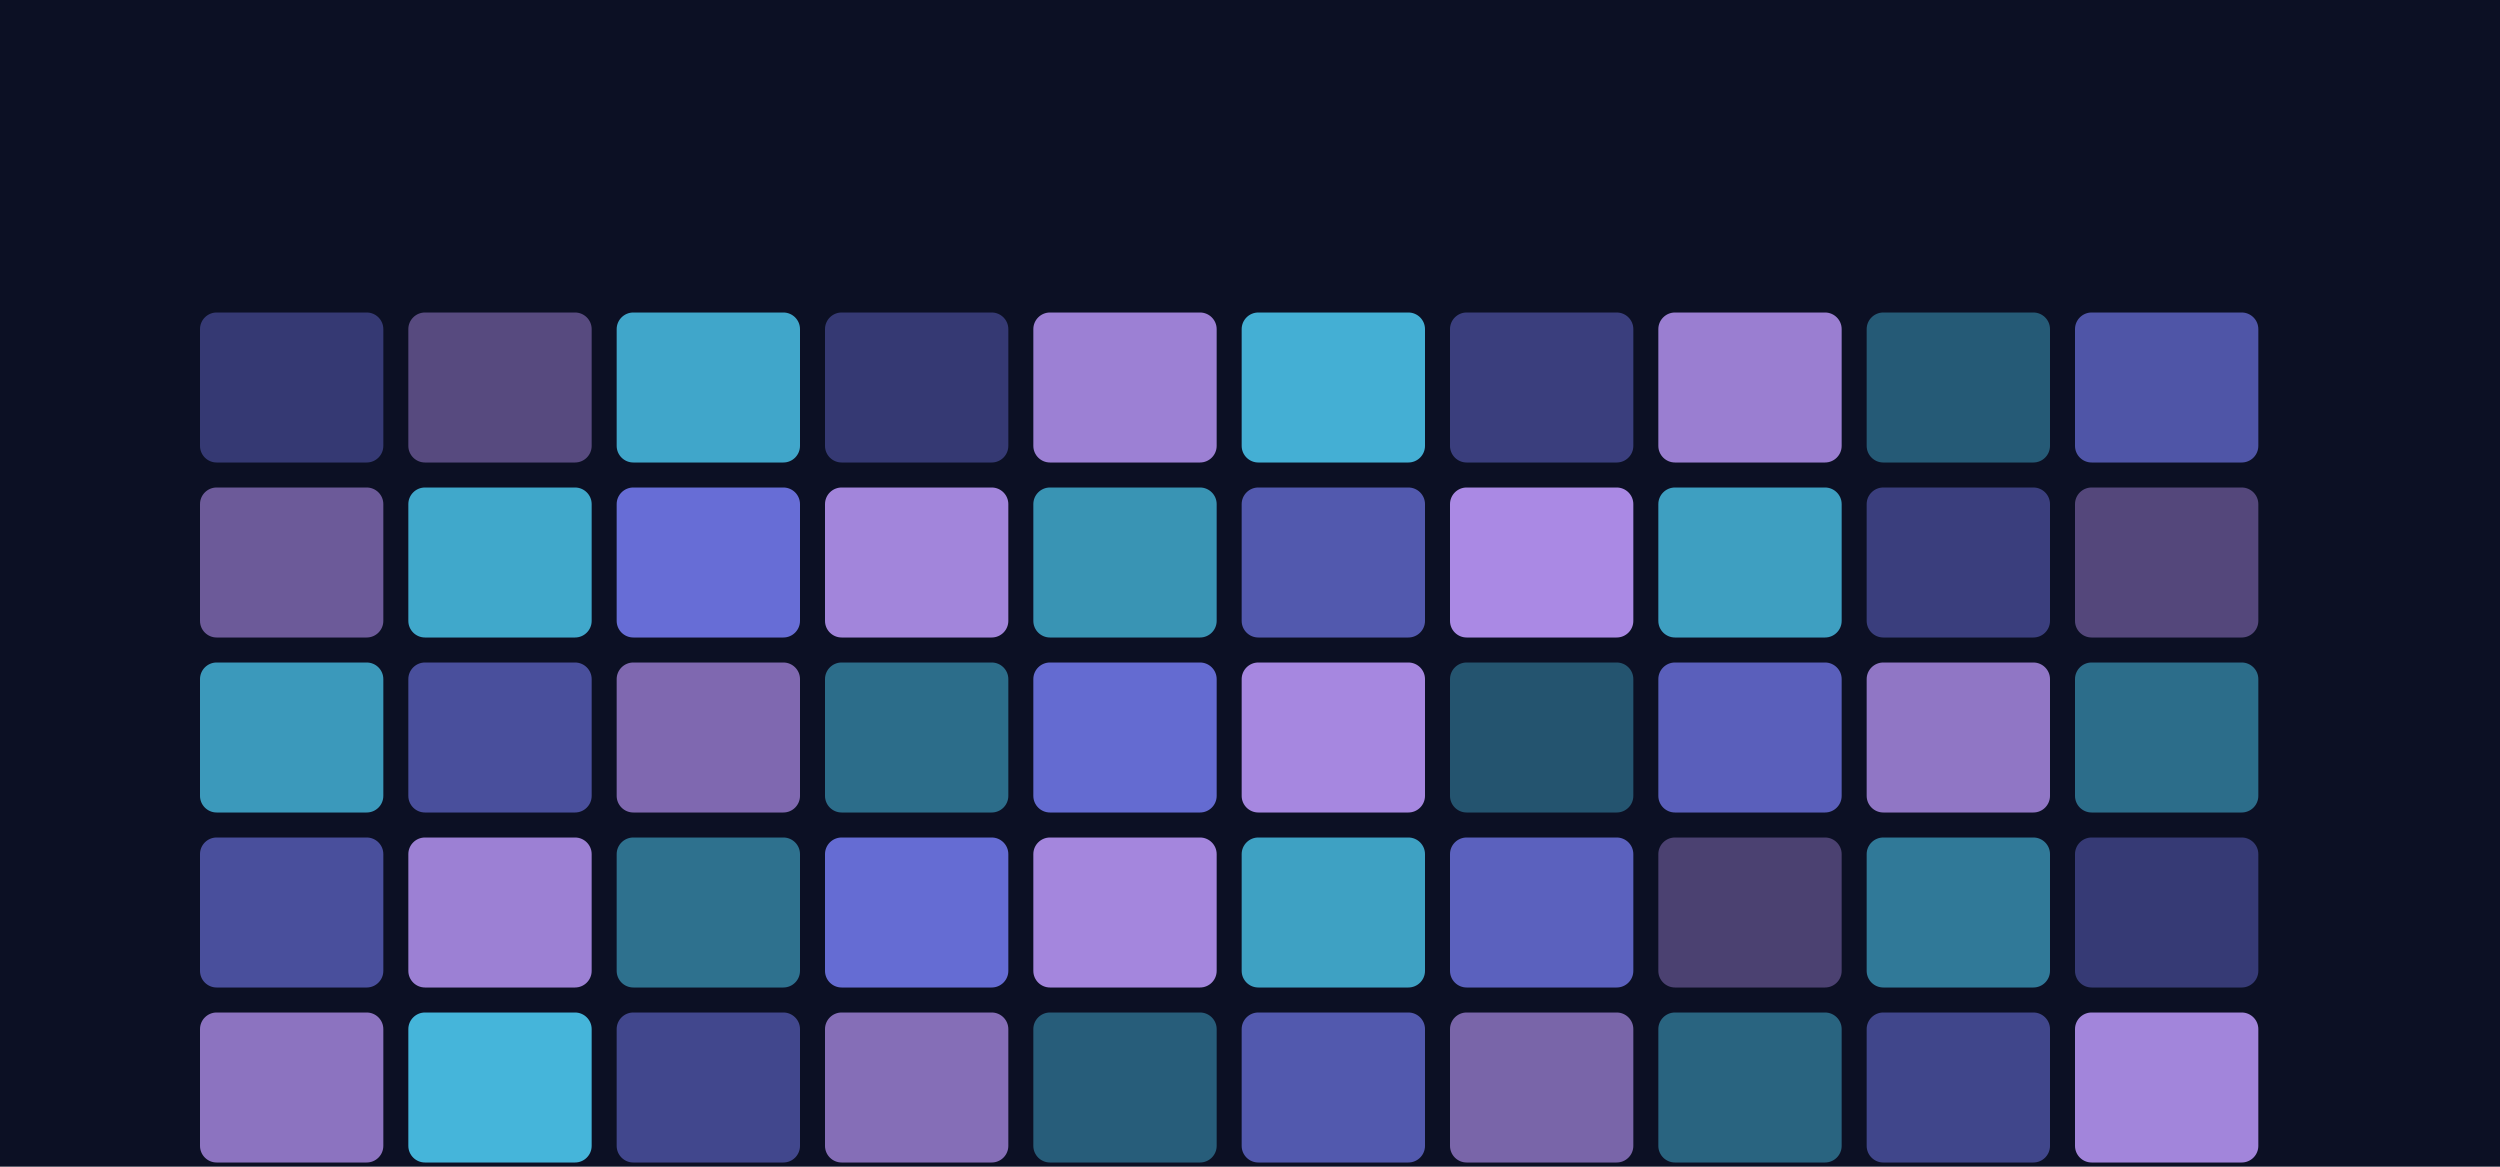
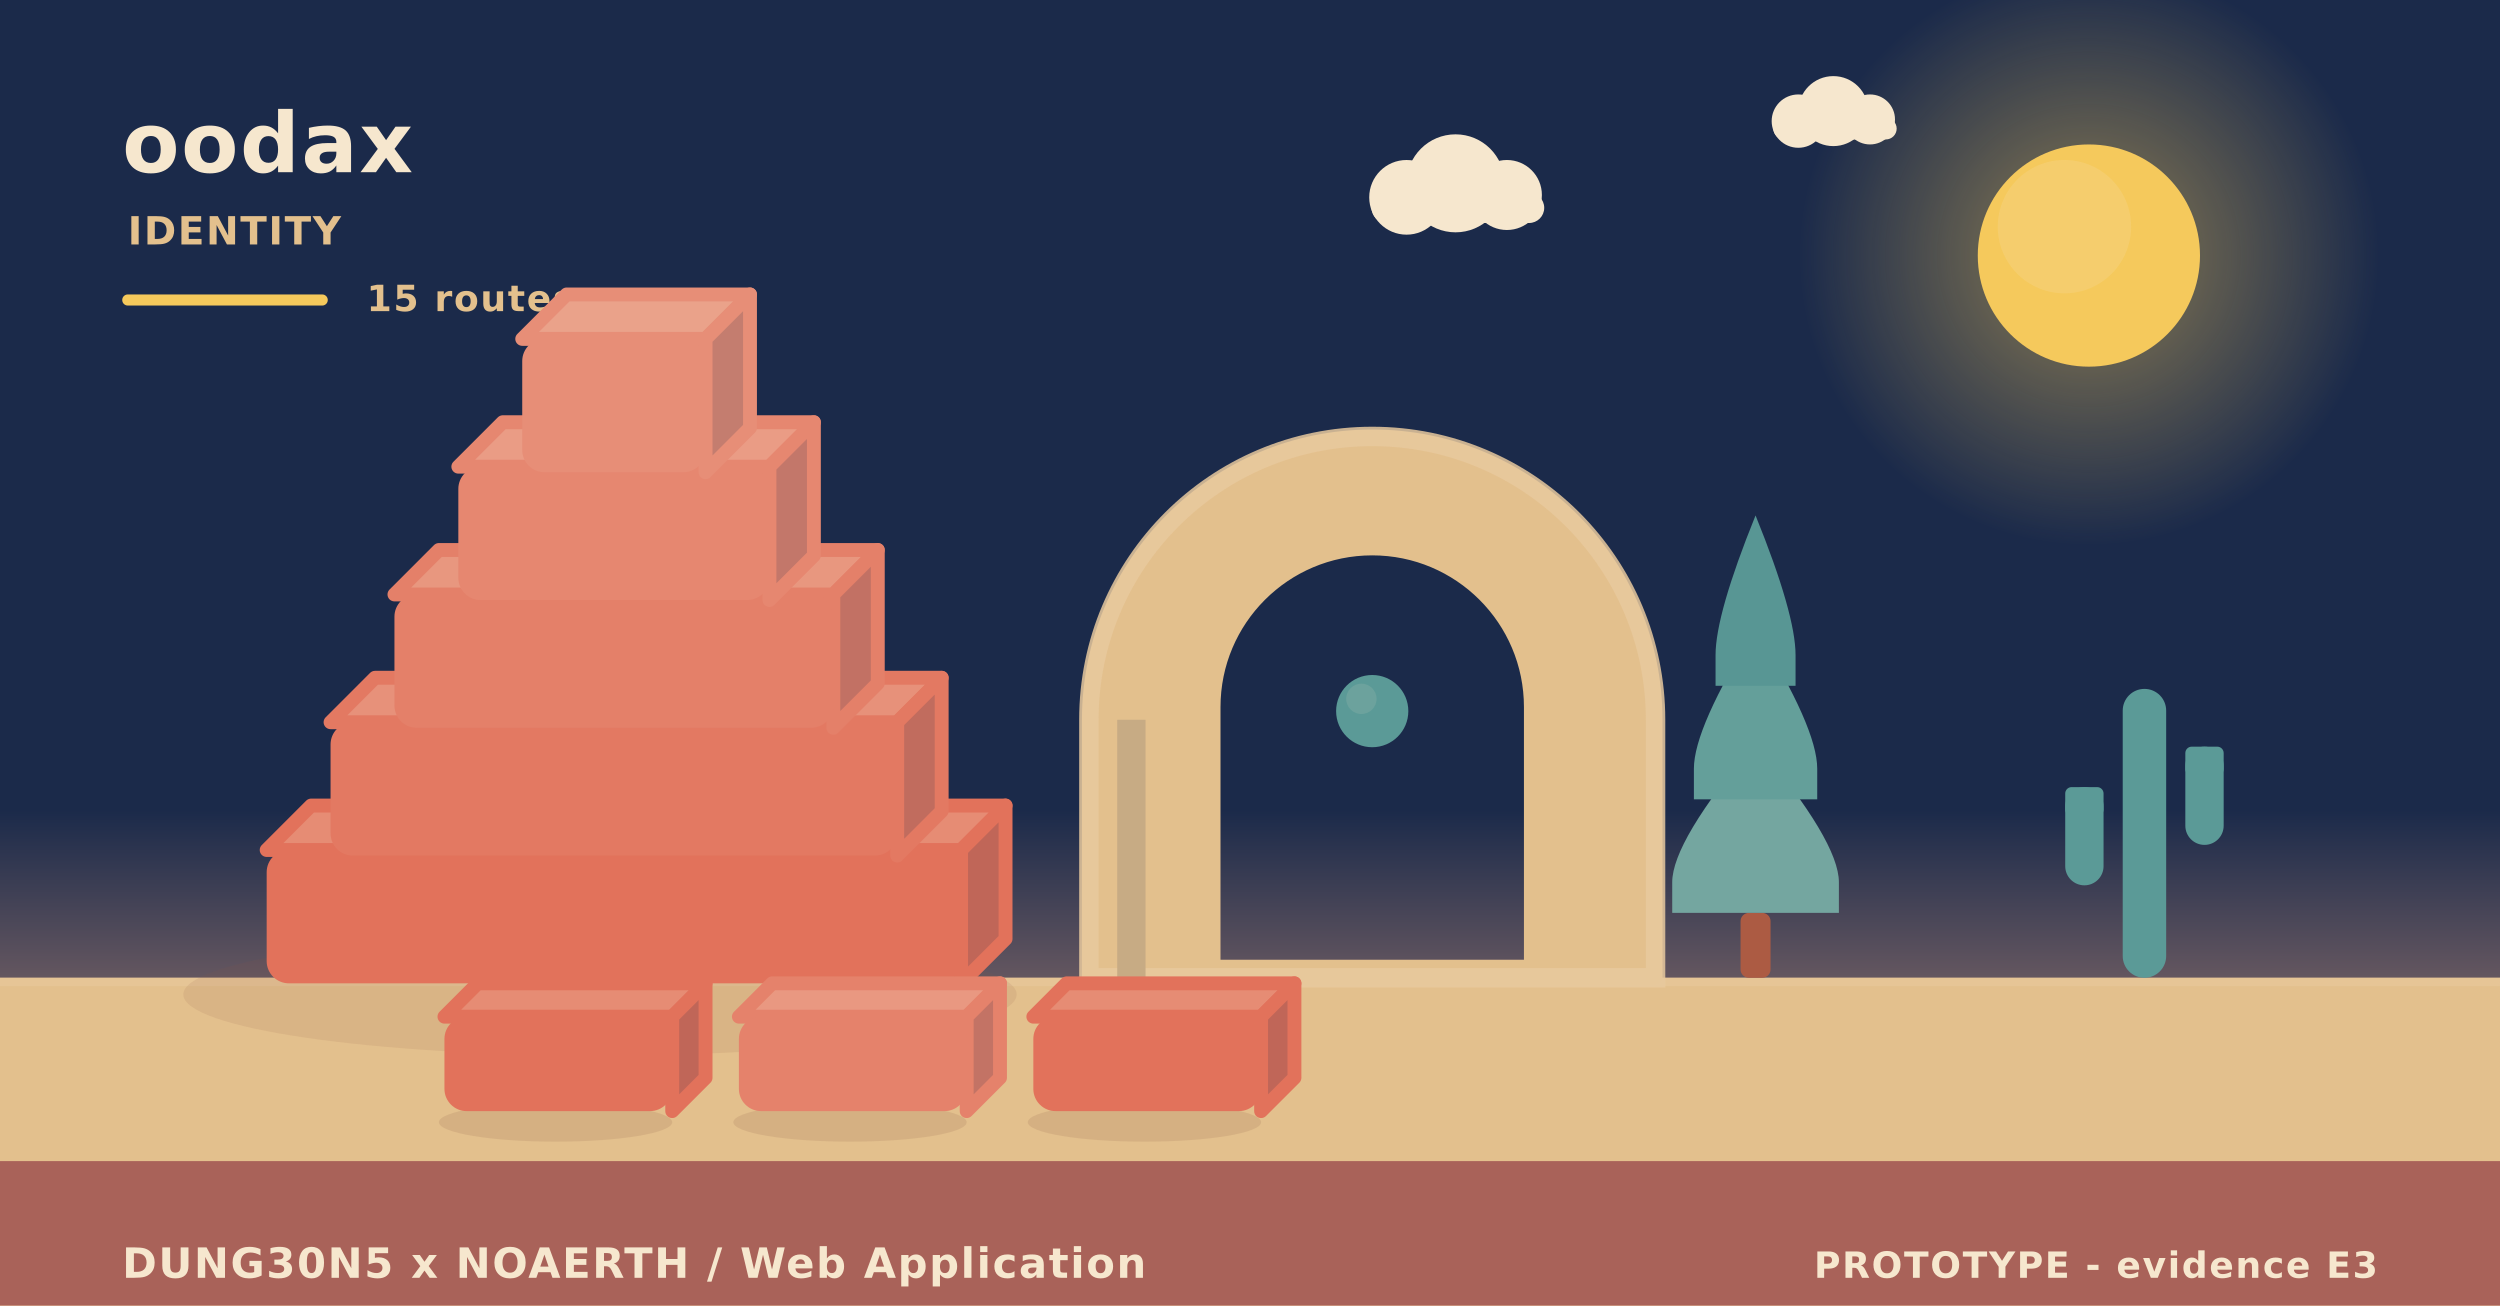
- <svg xmlns="http://www.w3.org/2000/svg" viewBox="0 0 1200 560" width="1200" height="560" role="img" aria-label="oodax hero">
-   <rect width="1200" height="560" fill="#0c1024" />
-   <defs>
-     <linearGradient id="gh" x1="0" y1="0" x2="1" y2="1">
-       <stop offset="0%" stop-color="#7c83ff" />
-       <stop offset="100%" stop-color="#b794f4" />
-     </linearGradient>
-   </defs>
-   <rect x="96.00" y="150.00" width="88.00" height="72.00" rx="8.00" fill="#7c83ff" opacity="0.36" />
-   <rect x="196.00" y="150.00" width="88.00" height="72.00" rx="8.00" fill="#b794f4" opacity="0.44" />
-   <rect x="296.00" y="150.00" width="88.00" height="72.00" rx="8.00" fill="#4cc9f0" opacity="0.81" />
-   <rect x="396.00" y="150.00" width="88.00" height="72.00" rx="8.00" fill="#7c83ff" opacity="0.36" />
-   <rect x="496.00" y="150.00" width="88.00" height="72.00" rx="8.00" fill="#b794f4" opacity="0.84" />
-   <rect x="596.00" y="150.00" width="88.00" height="72.00" rx="8.00" fill="#4cc9f0" opacity="0.86" />
-   <rect x="696.00" y="150.00" width="88.00" height="72.00" rx="8.00" fill="#7c83ff" opacity="0.41" />
-   <rect x="796.00" y="150.00" width="88.00" height="72.00" rx="8.00" fill="#b794f4" opacity="0.83" />
-   <rect x="896.00" y="150.00" width="88.00" height="72.00" rx="8.00" fill="#4cc9f0" opacity="0.40" />
-   <rect x="996.00" y="150.00" width="88.00" height="72.00" rx="8.00" fill="#7c83ff" opacity="0.60" />
-   <rect x="96.00" y="234.00" width="88.00" height="72.00" rx="8.00" fill="#b794f4" opacity="0.56" />
-   <rect x="196.00" y="234.00" width="88.00" height="72.00" rx="8.00" fill="#4cc9f0" opacity="0.82" />
-   <rect x="296.00" y="234.00" width="88.00" height="72.00" rx="8.00" fill="#7c83ff" opacity="0.81" />
-   <rect x="396.00" y="234.00" width="88.00" height="72.00" rx="8.00" fill="#b794f4" opacity="0.88" />
-   <rect x="496.00" y="234.00" width="88.00" height="72.00" rx="8.00" fill="#4cc9f0" opacity="0.71" />
-   <rect x="596.00" y="234.00" width="88.00" height="72.00" rx="8.00" fill="#7c83ff" opacity="0.63" />
-   <rect x="696.00" y="234.00" width="88.00" height="72.00" rx="8.00" fill="#b794f4" opacity="0.92" />
-   <rect x="796.00" y="234.00" width="88.00" height="72.00" rx="8.00" fill="#4cc9f0" opacity="0.77" />
-   <rect x="896.00" y="234.00" width="88.00" height="72.00" rx="8.00" fill="#7c83ff" opacity="0.41" />
-   <rect x="996.00" y="234.00" width="88.00" height="72.00" rx="8.00" fill="#b794f4" opacity="0.42" />
-   <rect x="96.00" y="318.00" width="88.00" height="72.00" rx="8.00" fill="#4cc9f0" opacity="0.74" />
-   <rect x="196.00" y="318.00" width="88.00" height="72.00" rx="8.00" fill="#7c83ff" opacity="0.55" />
-   <rect x="296.00" y="318.00" width="88.00" height="72.00" rx="8.00" fill="#b794f4" opacity="0.67" />
-   <rect x="396.00" y="318.00" width="88.00" height="72.00" rx="8.00" fill="#4cc9f0" opacity="0.50" />
-   <rect x="496.00" y="318.00" width="88.00" height="72.00" rx="8.00" fill="#7c83ff" opacity="0.79" />
-   <rect x="596.00" y="318.00" width="88.00" height="72.00" rx="8.00" fill="#b794f4" opacity="0.90" />
-   <rect x="696.00" y="318.00" width="88.00" height="72.00" rx="8.00" fill="#4cc9f0" opacity="0.37" />
-   <rect x="796.00" y="318.00" width="88.00" height="72.00" rx="8.00" fill="#7c83ff" opacity="0.69" />
-   <rect x="896.00" y="318.00" width="88.00" height="72.00" rx="8.00" fill="#b794f4" opacity="0.77" />
-   <rect x="996.00" y="318.00" width="88.00" height="72.00" rx="8.00" fill="#4cc9f0" opacity="0.50" />
-   <rect x="96.00" y="402.00" width="88.00" height="72.00" rx="8.00" fill="#7c83ff" opacity="0.55" />
-   <rect x="196.00" y="402.00" width="88.00" height="72.00" rx="8.00" fill="#b794f4" opacity="0.84" />
-   <rect x="296.00" y="402.00" width="88.00" height="72.00" rx="8.00" fill="#4cc9f0" opacity="0.52" />
-   <rect x="396.00" y="402.00" width="88.00" height="72.00" rx="8.00" fill="#7c83ff" opacity="0.80" />
-   <rect x="496.00" y="402.00" width="88.00" height="72.00" rx="8.00" fill="#b794f4" opacity="0.89" />
-   <rect x="596.00" y="402.00" width="88.00" height="72.00" rx="8.00" fill="#4cc9f0" opacity="0.78" />
-   <rect x="696.00" y="402.00" width="88.00" height="72.00" rx="8.00" fill="#7c83ff" opacity="0.70" />
-   <rect x="796.00" y="402.00" width="88.00" height="72.00" rx="8.00" fill="#b794f4" opacity="0.37" />
-   <rect x="896.00" y="402.00" width="88.00" height="72.00" rx="8.00" fill="#4cc9f0" opacity="0.57" />
-   <rect x="996.00" y="402.00" width="88.00" height="72.00" rx="8.00" fill="#7c83ff" opacity="0.37" />
-   <rect x="96.00" y="486.00" width="88.00" height="72.00" rx="8.00" fill="#b794f4" opacity="0.75" />
-   <rect x="196.00" y="486.00" width="88.00" height="72.00" rx="8.00" fill="#4cc9f0" opacity="0.89" />
-   <rect x="296.00" y="486.00" width="88.00" height="72.00" rx="8.00" fill="#7c83ff" opacity="0.48" />
-   <rect x="396.00" y="486.00" width="88.00" height="72.00" rx="8.00" fill="#b794f4" opacity="0.71" />
-   <rect x="496.00" y="486.00" width="88.00" height="72.00" rx="8.00" fill="#4cc9f0" opacity="0.42" />
-   <rect x="596.00" y="486.00" width="88.00" height="72.00" rx="8.00" fill="#7c83ff" opacity="0.63" />
-   <rect x="696.00" y="486.00" width="88.00" height="72.00" rx="8.00" fill="#b794f4" opacity="0.64" />
-   <rect x="796.00" y="486.00" width="88.00" height="72.00" rx="8.00" fill="#4cc9f0" opacity="0.45" />
-   <rect x="896.00" y="486.00" width="88.00" height="72.00" rx="8.00" fill="#7c83ff" opacity="0.47" />
-   <rect x="996.00" y="486.00" width="88.00" height="72.00" rx="8.00" fill="#b794f4" opacity="0.88" />
+ <svg xmlns="http://www.w3.org/2000/svg" width="900" height="470" viewBox="0 0 900 470" role="img" aria-label="oodax - identity">
+   <linearGradient id="skyh" x1="0" y1="0" x2="0" y2="1">
+     <stop offset="0" stop-color="#1b2a4a" />
+     <stop offset="0.62" stop-color="#1b2a4a" />
+     <stop offset="1" stop-color="#f3ad8a" />
+   </linearGradient>
+   <rect width="900" height="470" fill="url(#skyh)" />
+   <radialGradient id="sunh">
+     <stop offset="0.35" stop-color="#f5c95c" stop-opacity="0.34" />
+     <stop offset="1" stop-color="#f5c95c" stop-opacity="0" />
+   </radialGradient>
+   <circle cx="752" cy="92" r="104" fill="url(#sunh)" />
+   <circle cx="752" cy="92" r="40" fill="#f5c95c" />
+   <circle cx="743.2" cy="81.6" r="24" fill="#f5d27e" opacity="0.5" />
+   <g>
+     <circle cx="524" cy="66" r="17.64" fill="#f6e7ce" />
+     <circle cx="506.36" cy="71.04" r="13.44" fill="#f6e7ce" />
+     <circle cx="542.48" cy="70.2" r="12.6" fill="#f6e7ce" />
+     <rect x="493.76" y="69.36" width="62.16" height="10.92" rx="5.46" fill="#f6e7ce" />
+   </g>
+   <g>
+     <circle cx="660" cy="40" r="12.6" fill="#f6e7ce" />
+     <circle cx="647.4" cy="43.6" r="9.6" fill="#f6e7ce" />
+     <circle cx="673.2" cy="43" r="9" fill="#f6e7ce" />
+     <rect x="638.4" y="42.4" width="44.4" height="7.8" rx="3.9" fill="#f6e7ce" />
+   </g>
+   <rect x="0" y="352" width="900" height="118" fill="#e3c08d" />
+   <rect x="0" y="352" width="900" height="3" fill="#e6c596" />
+   <text x="44" y="62" font-family="Verdana,DejaVu Sans,sans-serif" font-size="30" font-weight="700" letter-spacing="0.6" fill="#f6e7ce" text-anchor="start">oodax</text>
+   <text x="46" y="88" font-family="Verdana,DejaVu Sans,sans-serif" font-size="14" font-weight="700" letter-spacing="0.6" fill="#e3c08d" text-anchor="start">IDENTITY</text>
+   <rect x="44" y="106" width="74" height="4" rx="2" fill="#f5c95c" />
+   <text x="132" y="112" font-family="Verdana,DejaVu Sans,sans-serif" font-size="13" font-weight="700" letter-spacing="0.6" fill="#e3c08d" text-anchor="start">15 routes</text>
+   <ellipse cx="216" cy="358" rx="150" ry="22" fill="rgba(138,90,68,0.11)" />
+   <path d="M96,306 L346,306 L362,290 L112,290 Z" fill="#e68c74" stroke="#e2725b" stroke-width="5" stroke-linejoin="round" />
+   <path d="M346,306 L362,290 L362,338 L346,354 Z" fill="#c06658" stroke="#e2725b" stroke-width="5" stroke-linejoin="round" />
+   <rect x="96" y="306" width="250" height="48" rx="8" fill="#e2725b" />
+   <path d="M119,260 L323,260 L339,244 L135,244 Z" fill="#e7917a" stroke="#e37962" stroke-width="5" stroke-linejoin="round" />
+   <path d="M323,260 L339,244 L339,292 L323,308 Z" fill="#c16c5e" stroke="#e37962" stroke-width="5" stroke-linejoin="round" />
+   <rect x="119" y="260" width="204" height="48" rx="8" fill="#e37962" />
+   <path d="M142,214 L300,214 L316,198 L158,198 Z" fill="#e8977f" stroke="#e48069" stroke-width="5" stroke-linejoin="round" />
+   <path d="M300,214 L316,198 L316,246 L300,262 Z" fill="#c27164" stroke="#e48069" stroke-width="5" stroke-linejoin="round" />
+   <rect x="142" y="214" width="158" height="48" rx="8" fill="#e48069" />
+   <path d="M165,168 L277,168 L293,152 L181,152 Z" fill="#ea9c85" stroke="#e68770" stroke-width="5" stroke-linejoin="round" />
+   <path d="M277,168 L293,152 L293,200 L277,216 Z" fill="#c3776a" stroke="#e68770" stroke-width="5" stroke-linejoin="round" />
+   <rect x="165" y="168" width="112" height="48" rx="8" fill="#e68770" />
+   <path d="M188,122 L254,122 L270,106 L204,106 Z" fill="#eaa28a" stroke="#e78e77" stroke-width="5" stroke-linejoin="round" />
+   <path d="M254,122 L270,106 L270,154 L254,170 Z" fill="#c47d6f" stroke="#e78e77" stroke-width="5" stroke-linejoin="round" />
+   <rect x="188" y="122" width="66" height="48" rx="8" fill="#e78e77" />
+   <path d="M392,352 L392,259.12 A102,102 0 0 1 596,259.12 L596,352 Z M436.88,348 L436.88,254.55 A57.12,57.12 0 0 1 551.12,254.55 L551.12,348 Z" fill="#e3c08d" fill-rule="evenodd" stroke="#e3c08d" stroke-width="5" stroke-linejoin="round" />
+   <path d="M392,352 L392,259.12 A102,102 0 0 1 596,259.12 L596,352 Z" fill="none" stroke="#e8c99d" stroke-width="7" stroke-linecap="round" opacity="0.85" />
+   <rect x="402.2" y="259.12" width="10.2" height="92.88" fill="#c7ab84" />
+   <circle cx="494" cy="256" r="13" fill="#5b9a97" />
+   <circle cx="490.1" cy="251.58" r="5.46" fill="#7aa9a2" opacity="0.55" />
+   <rect x="626.6" y="328.64" width="10.8" height="23.36" rx="3" fill="#ac5b43" />
+   <path d="M632,267.32 Q602,302.89 602,317.6 Q602,328.64 602,328.64 L662,328.64 Q662,328.64 662,317.6 Q662,302.89 632,267.32 Z" fill="#74a6a0" />
+   <path d="M632,226.44 Q609.8,262.01 609.8,276.72 Q609.8,287.76 609.8,287.76 L654.2,287.76 Q654.2,287.76 654.2,276.72 Q654.2,262.01 632,226.44 Z" fill="#649f9a" />
+   <path d="M632,185.56 Q617.6,221.13 617.6,235.84 Q617.6,246.88 617.6,246.88 L646.4,246.88 Q646.4,246.88 646.4,235.84 Q646.4,221.13 632,185.56 Z" fill="#589694" />
+   <rect x="764.18" y="248" width="15.64" height="104" rx="7.82" fill="#5b9a97" />
+   <rect x="743.48" y="283.36" width="13.8" height="35.36" rx="6.9" fill="#5b9a97" />
+   <rect x="743.48" y="283.36" width="13.8" height="10.4" rx="2.3" fill="#5b9a97" />
+   <rect x="786.72" y="268.8" width="13.8" height="35.36" rx="6.9" fill="#5b9a97" />
+   <rect x="786.72" y="268.8" width="13.8" height="10.4" rx="2.3" fill="#5b9a97" />
+   <ellipse cx="200" cy="404" rx="42" ry="7" fill="rgba(138,90,68,0.15)" />
+   <path d="M160,366 L242,366 L254,354 L172,354 Z" fill="#e68c74" stroke="#e2725b" stroke-width="5" stroke-linejoin="round" />
+   <path d="M242,366 L254,354 L254,388 L242,400 Z" fill="#c06658" stroke="#e2725b" stroke-width="5" stroke-linejoin="round" />
+   <rect x="160" y="366" width="82" height="34" rx="8" fill="#e2725b" />
+   <ellipse cx="306" cy="404" rx="42" ry="7" fill="rgba(138,90,68,0.15)" />
+   <path d="M266,366 L348,366 L360,354 L278,354 Z" fill="#e99881" stroke="#e5826b" stroke-width="5" stroke-linejoin="round" />
+   <path d="M348,366 L360,354 L360,388 L348,400 Z" fill="#c37365" stroke="#e5826b" stroke-width="5" stroke-linejoin="round" />
+   <rect x="266" y="366" width="82" height="34" rx="8" fill="#e5826b" />
+   <ellipse cx="412" cy="404" rx="42" ry="7" fill="rgba(138,90,68,0.15)" />
+   <path d="M372,366 L454,366 L466,354 L384,354 Z" fill="#e68c74" stroke="#e2725b" stroke-width="5" stroke-linejoin="round" />
+   <path d="M454,366 L466,354 L466,388 L454,400 Z" fill="#c06658" stroke="#e2725b" stroke-width="5" stroke-linejoin="round" />
+   <rect x="372" y="366" width="82" height="34" rx="8" fill="#e2725b" />
+   <rect x="0" y="418" width="900" height="52" rx="0" fill="#a65c56" opacity="0.94" />
+   <text x="44" y="460" font-family="Verdana,DejaVu Sans,sans-serif" font-size="15" font-weight="700" letter-spacing="0.6" fill="#f6e7ce" text-anchor="start">DUNG30N5 x NOAERTH  /  Web Application</text>
+   <text x="856" y="460" font-family="Verdana,DejaVu Sans,sans-serif" font-size="13" font-weight="700" letter-spacing="0.6" fill="#f6e7ce" text-anchor="end">PROTOTYPE  -  evidence E3</text>
</svg>
